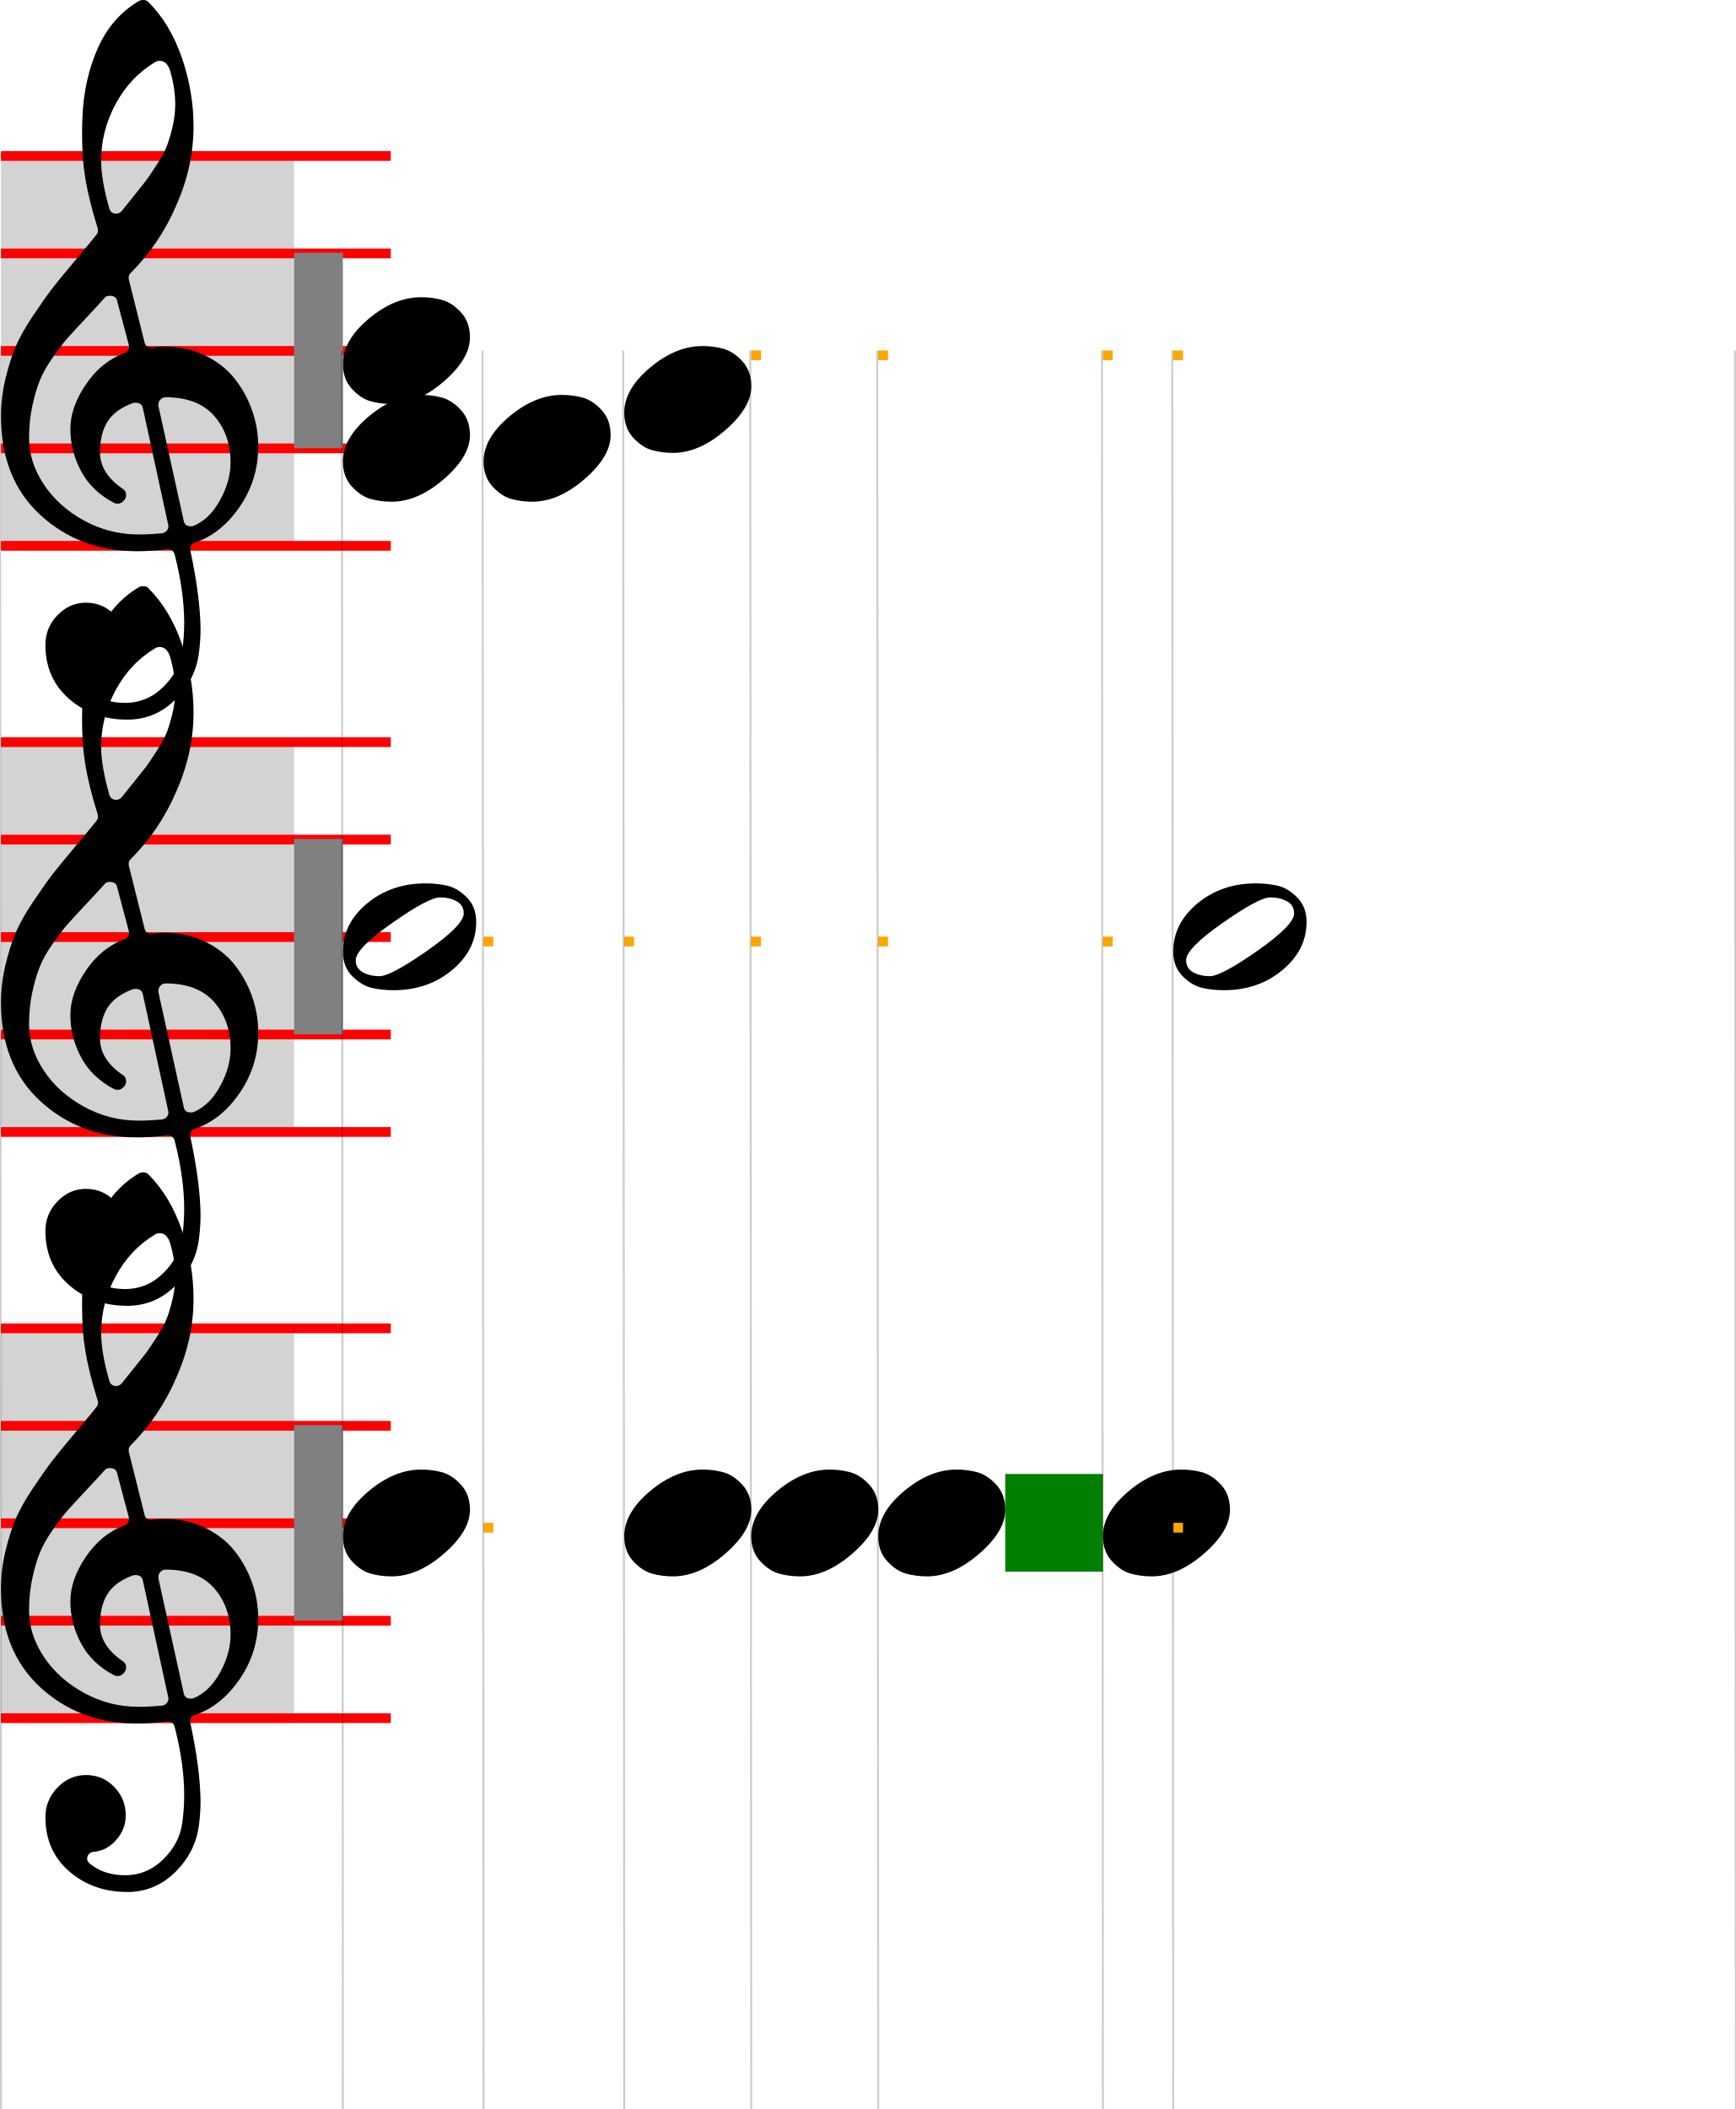
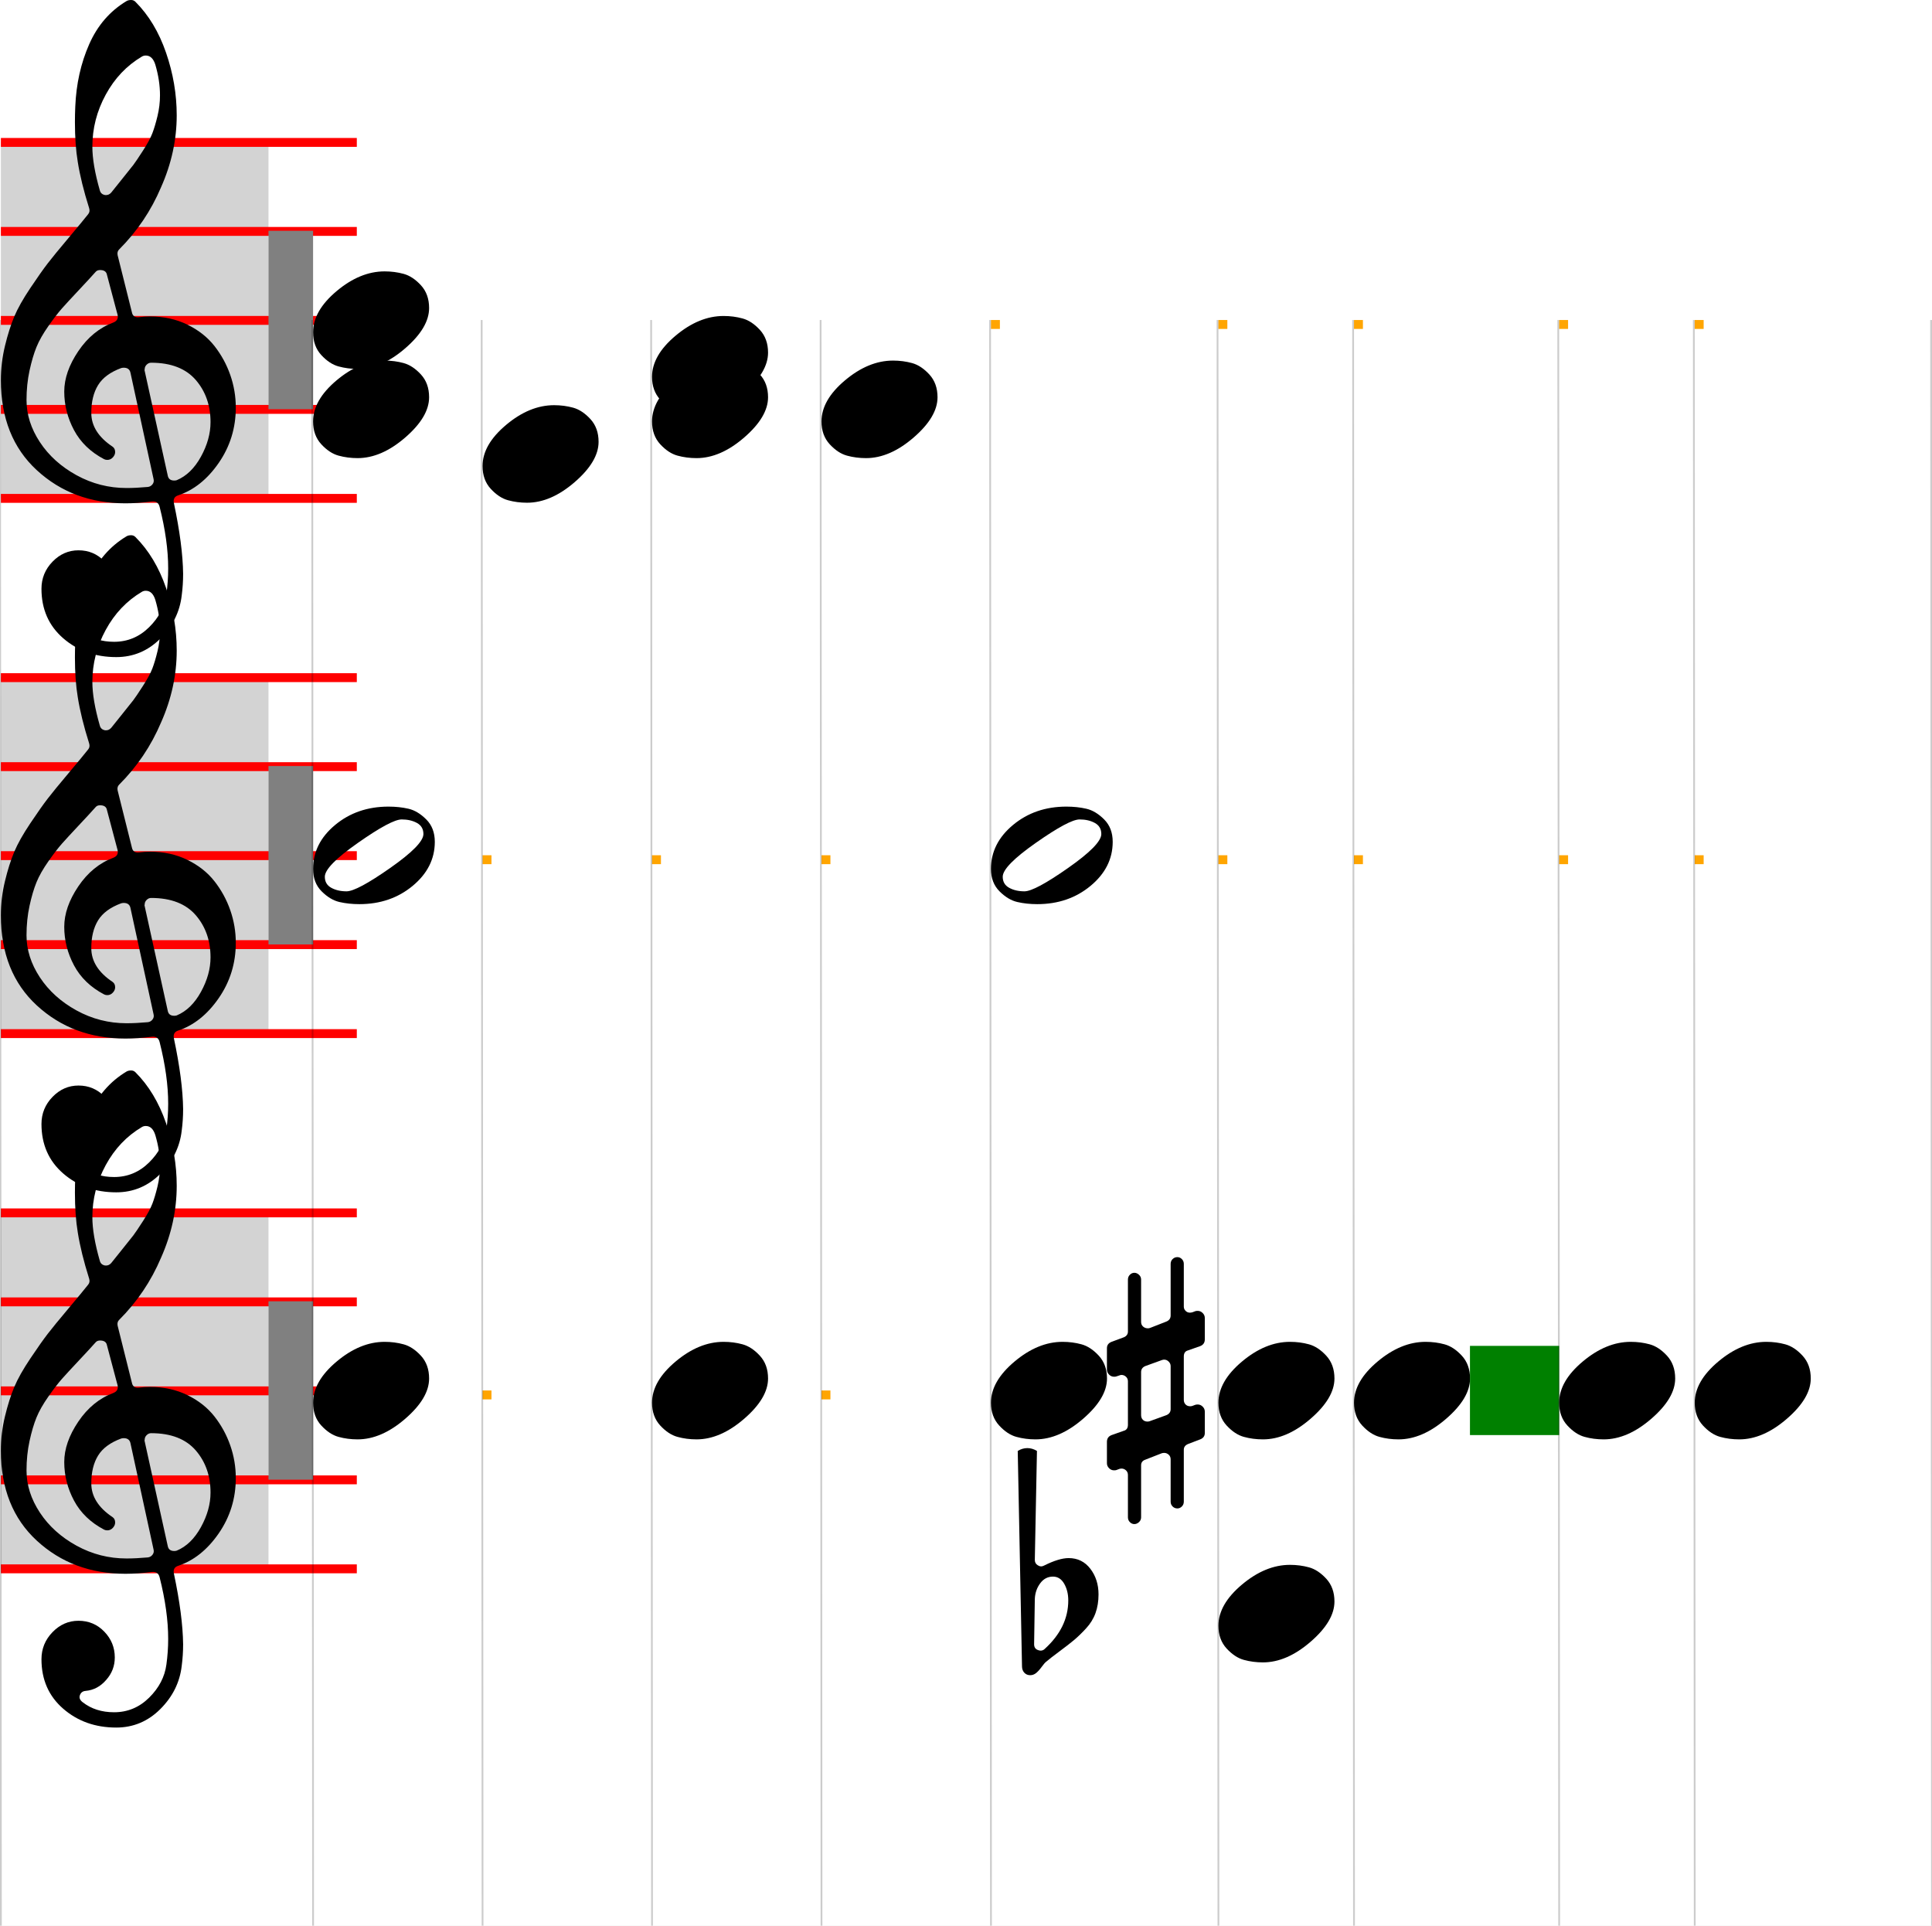
- <svg xmlns="http://www.w3.org/2000/svg" width="177.7" height="215.874" viewBox="0 0 177.7 215.874">
-   <rect x="0" y="0" width="177.7" height="215.874" fill="white" />
+ <svg xmlns="http://www.w3.org/2000/svg" width="216.6" height="215.874" viewBox="0 0 216.6 215.874">
+   <rect x="0" y="0" width="216.6" height="215.874" fill="white" />
  <rect x="0.1" y="15.874" width="30" height="40" fill="lightgray" />
  <path d="M 0.1 56.368 L 0.1 55.37 L 40.003 55.37 L 40.003 56.368 L 0.1 56.368 Z M 0.1 46.392 L 0.1 45.394 L 40.003 45.394 L 40.003 46.392 L 0.1 46.392 Z M 0.1 36.416 L 0.1 35.418 L 40.003 35.418 L 40.003 36.416 L 0.1 36.416 Z M 0.1 26.44 L 0.1 25.443 L 40.003 25.443 L 40.003 26.44 L 0.1 26.44 Z M 0.1 16.464 L 0.1 15.467 L 40.003 15.467 L 40.003 16.464 L 0.1 16.464 Z " fill="red" />
  <path d="M 9.996 23.343 Q 9.078 20.43 8.719 18.156 Q 8.4 16.241 8.4 13.687 Q 8.4 12.809 8.44 11.931 Q 8.599 8.14 9.996 4.968 Q 11.393 1.796 14.186 0.12 Q 14.385 0 14.705 0 Q 14.984 0 15.183 0.2 Q 17.418 2.434 18.615 5.906 Q 19.812 9.377 19.812 12.929 Q 19.812 17.039 18.056 20.989 Q 16.381 24.94 13.348 27.972 Q 13.108 28.212 13.188 28.611 L 14.784 34.995 Q 14.904 35.634 15.582 35.554 Q 16.221 35.474 16.819 35.474 Q 19.134 35.474 21.009 36.392 Q 22.885 37.31 24.042 38.786 Q 25.199 40.262 25.818 42.038 Q 26.436 43.814 26.436 45.689 Q 26.436 49.121 24.521 51.894 Q 22.605 54.667 19.932 55.545 Q 19.373 55.745 19.493 56.383 Q 20.491 61.092 20.53 64.324 Q 20.53 65.561 20.371 66.758 Q 20.052 69.511 17.977 71.586 Q 15.902 73.661 13.029 73.661 Q 9.517 73.661 7.083 71.547 Q 4.649 69.432 4.649 66 Q 4.649 64.244 5.886 62.967 Q 7.123 61.69 8.799 61.69 Q 10.515 61.69 11.692 62.907 Q 12.869 64.125 12.869 65.8 Q 12.869 67.237 11.911 68.314 Q 10.954 69.432 9.597 69.551 Q 9.118 69.591 8.959 70.03 Q 8.799 70.469 9.278 70.828 Q 10.714 71.946 12.789 71.946 Q 15.064 71.946 16.72 70.31 Q 18.376 68.674 18.655 66.599 Q 18.855 65.162 18.855 63.726 Q 18.855 60.613 17.897 56.822 Q 17.737 56.144 17.019 56.224 Q 15.423 56.423 14.066 56.423 Q 8.16 56.423 4.13 52.712 Q 0.1 49.001 0.1 42.617 Q 0.1 40.661 0.559 38.766 Q 1.018 36.871 1.596 35.494 Q 2.175 34.117 3.392 32.302 Q 4.609 30.486 5.347 29.528 Q 6.085 28.571 7.682 26.675 Q 9.278 24.78 9.876 24.022 Q 10.116 23.742 9.996 23.343 Z M 16.221 41.579 L 18.815 53.351 Q 18.934 53.869 19.533 53.869 Q 19.693 53.869 19.812 53.83 Q 21.448 53.151 22.526 51.196 Q 23.603 49.241 23.603 47.325 Q 23.603 44.532 21.967 42.617 Q 20.291 40.661 16.939 40.661 Q 16.66 40.661 16.44 40.881 Q 16.221 41.1 16.221 41.38 Q 16.181 41.499 16.221 41.579 Z M 10.714 30.486 Q 10.076 31.204 8.819 32.541 Q 7.562 33.878 6.943 34.576 Q 6.325 35.274 5.427 36.551 Q 4.529 37.828 4.09 38.906 Q 3.651 39.983 3.312 41.539 Q 2.973 43.096 2.973 44.851 Q 2.973 47.285 4.469 49.56 Q 5.966 51.834 8.579 53.271 Q 11.193 54.707 14.186 54.707 Q 15.263 54.707 16.58 54.588 Q 16.899 54.548 17.099 54.288 Q 17.298 54.029 17.218 53.71 L 14.625 41.779 Q 14.505 41.22 13.867 41.22 Q 13.747 41.22 13.587 41.26 Q 11.752 41.938 10.994 43.175 Q 10.235 44.412 10.235 46.288 Q 10.235 48.482 12.63 50.079 Q 12.909 50.278 12.909 50.677 Q 12.909 50.996 12.65 51.276 Q 12.39 51.555 12.031 51.555 Q 11.832 51.555 11.672 51.475 Q 9.397 50.278 8.3 48.223 Q 7.203 46.168 7.203 43.894 Q 7.203 41.699 8.779 39.365 Q 10.355 37.03 12.709 36.152 Q 13.308 35.913 13.188 35.314 L 11.991 30.805 Q 11.911 30.366 11.433 30.287 Q 10.954 30.207 10.714 30.486 Z M 17.418 7.262 Q 17.099 6.225 16.341 6.225 Q 16.101 6.225 15.902 6.345 Q 13.348 7.861 11.852 10.614 Q 10.355 13.368 10.355 16.44 Q 10.355 18.435 11.193 21.348 Q 11.313 21.787 11.792 21.867 Q 12.191 21.907 12.47 21.588 Q 12.59 21.428 13.607 20.171 Q 14.625 18.914 14.944 18.495 Q 15.263 18.076 16.021 16.899 Q 16.78 15.722 17.079 14.944 Q 17.378 14.166 17.657 13.008 Q 17.937 11.851 17.937 10.694 Q 17.937 9.018 17.418 7.262 Z " fill="black" />
  <path d="M 35.1 37.245 Q 35.1 34.851 37.734 32.637 Q 40.367 30.422 43.121 30.422 Q 44.238 30.422 45.255 30.701 Q 46.273 30.981 47.191 31.978 Q 48.108 32.976 48.108 34.532 Q 48.108 36.727 45.435 39.041 Q 42.761 41.356 40.088 41.356 Q 38.971 41.356 37.953 41.076 Q 36.936 40.797 36.018 39.799 Q 35.1 38.802 35.1 37.245 Z " fill="black" />
  <path d="M 35.1 47.245 Q 35.1 44.851 37.734 42.637 Q 40.367 40.422 43.121 40.422 Q 44.238 40.422 45.255 40.701 Q 46.273 40.981 47.191 41.978 Q 48.108 42.976 48.108 44.532 Q 48.108 46.727 45.435 49.041 Q 42.761 51.356 40.088 51.356 Q 38.971 51.356 37.953 51.076 Q 36.936 50.797 36.018 49.799 Q 35.1 48.802 35.1 47.245 Z " fill="black" />
  <rect x="30.1" y="25.874" width="5" height="20" fill="gray" />
-   <path d="M 49.5 47.245 Q 49.5 44.851 52.134 42.637 Q 54.767 40.422 57.521 40.422 Q 58.638 40.422 59.655 40.701 Q 60.673 40.981 61.591 41.978 Q 62.508 42.976 62.508 44.532 Q 62.508 46.727 59.835 49.041 Q 57.161 51.356 54.488 51.356 Q 53.371 51.356 52.353 51.076 Q 51.336 50.797 50.418 49.799 Q 49.5 48.802 49.5 47.245 Z " fill="black" />
-   <path d="M 63.9 42.245 Q 63.9 39.851 66.534 37.637 Q 69.167 35.422 71.921 35.422 Q 73.038 35.422 74.055 35.701 Q 75.073 35.981 75.991 36.978 Q 76.908 37.976 76.908 39.532 Q 76.908 41.727 74.235 44.041 Q 71.561 46.356 68.888 46.356 Q 67.771 46.356 66.753 46.076 Q 65.736 45.797 64.818 44.799 Q 63.9 43.802 63.9 42.245 Z " fill="black" />
-   <rect x="76.9" y="35.874" width="1" height="1" fill="orange" />
-   <rect x="89.9" y="35.874" width="1" height="1" fill="orange" />
-   <rect x="112.9" y="35.874" width="1" height="1" fill="orange" />
-   <rect x="120.1" y="35.874" width="1" height="1" fill="orange" />
+   <path d="M 54.1 52.245 Q 54.1 49.851 56.734 47.637 Q 59.367 45.422 62.121 45.422 Q 63.238 45.422 64.255 45.701 Q 65.273 45.981 66.191 46.978 Q 67.108 47.976 67.108 49.532 Q 67.108 51.727 64.435 54.041 Q 61.761 56.356 59.088 56.356 Q 57.971 56.356 56.953 56.076 Q 55.936 55.797 55.018 54.799 Q 54.1 53.802 54.1 52.245 Z " fill="black" />
+   <path d="M 73.1 42.245 Q 73.1 39.851 75.734 37.637 Q 78.367 35.422 81.121 35.422 Q 82.238 35.422 83.255 35.701 Q 84.273 35.981 85.191 36.978 Q 86.108 37.976 86.108 39.532 Q 86.108 41.727 83.435 44.041 Q 80.761 46.356 78.088 46.356 Q 76.971 46.356 75.953 46.076 Q 74.936 45.797 74.018 44.799 Q 73.1 43.802 73.1 42.245 Z " fill="black" />
+   <path d="M 73.1 47.245 Q 73.1 44.851 75.734 42.637 Q 78.367 40.422 81.121 40.422 Q 82.238 40.422 83.255 40.701 Q 84.273 40.981 85.191 41.978 Q 86.108 42.976 86.108 44.532 Q 86.108 46.727 83.435 49.041 Q 80.761 51.356 78.088 51.356 Q 76.971 51.356 75.953 51.076 Q 74.936 50.797 74.018 49.799 Q 73.1 48.802 73.1 47.245 Z " fill="black" />
+   <path d="M 92.1 47.245 Q 92.1 44.851 94.734 42.637 Q 97.367 40.422 100.121 40.422 Q 101.238 40.422 102.255 40.701 Q 103.273 40.981 104.191 41.978 Q 105.108 42.976 105.108 44.532 Q 105.108 46.727 102.435 49.041 Q 99.761 51.356 97.088 51.356 Q 95.971 51.356 94.953 51.076 Q 93.936 50.797 93.018 49.799 Q 92.1 48.802 92.1 47.245 Z " fill="black" />
+   <rect x="111.1" y="35.874" width="1" height="1" fill="orange" />
+   <rect x="136.6" y="35.874" width="1" height="1" fill="orange" />
+   <rect x="151.8" y="35.874" width="1" height="1" fill="orange" />
+   <rect x="174.8" y="35.874" width="1" height="1" fill="orange" />
+   <rect x="190" y="35.874" width="1" height="1" fill="orange" />
  <rect x="0.1" y="75.874" width="30" height="40" fill="lightgray" />
  <path d="M 0.1 116.368 L 0.1 115.37 L 40.003 115.37 L 40.003 116.368 L 0.1 116.368 Z M 0.1 106.392 L 0.1 105.394 L 40.003 105.394 L 40.003 106.392 L 0.1 106.392 Z M 0.1 96.416 L 0.1 95.418 L 40.003 95.418 L 40.003 96.416 L 0.1 96.416 Z M 0.1 86.44 L 0.1 85.443 L 40.003 85.443 L 40.003 86.44 L 0.1 86.44 Z M 0.1 76.464 L 0.1 75.467 L 40.003 75.467 L 40.003 76.464 L 0.1 76.464 Z " fill="red" />
  <path d="M 9.996 83.343 Q 9.078 80.43 8.719 78.156 Q 8.4 76.241 8.4 73.687 Q 8.4 72.809 8.44 71.931 Q 8.599 68.14 9.996 64.968 Q 11.393 61.796 14.186 60.12 Q 14.385 60 14.705 60 Q 14.984 60 15.183 60.2 Q 17.418 62.434 18.615 65.906 Q 19.812 69.377 19.812 72.929 Q 19.812 77.039 18.056 80.989 Q 16.381 84.94 13.348 87.972 Q 13.108 88.212 13.188 88.611 L 14.784 94.995 Q 14.904 95.634 15.582 95.554 Q 16.221 95.474 16.819 95.474 Q 19.134 95.474 21.009 96.392 Q 22.885 97.31 24.042 98.786 Q 25.199 100.262 25.818 102.038 Q 26.436 103.814 26.436 105.689 Q 26.436 109.121 24.521 111.894 Q 22.605 114.667 19.932 115.545 Q 19.373 115.745 19.493 116.383 Q 20.491 121.092 20.53 124.324 Q 20.53 125.561 20.371 126.758 Q 20.052 129.511 17.977 131.586 Q 15.902 133.661 13.029 133.661 Q 9.517 133.661 7.083 131.547 Q 4.649 129.432 4.649 126 Q 4.649 124.244 5.886 122.967 Q 7.123 121.69 8.799 121.69 Q 10.515 121.69 11.692 122.907 Q 12.869 124.125 12.869 125.8 Q 12.869 127.237 11.911 128.314 Q 10.954 129.432 9.597 129.551 Q 9.118 129.591 8.959 130.03 Q 8.799 130.469 9.278 130.828 Q 10.714 131.946 12.789 131.946 Q 15.064 131.946 16.72 130.31 Q 18.376 128.674 18.655 126.599 Q 18.855 125.162 18.855 123.726 Q 18.855 120.613 17.897 116.822 Q 17.737 116.144 17.019 116.224 Q 15.423 116.423 14.066 116.423 Q 8.16 116.423 4.13 112.712 Q 0.1 109.001 0.1 102.617 Q 0.1 100.661 0.559 98.766 Q 1.018 96.871 1.596 95.494 Q 2.175 94.117 3.392 92.302 Q 4.609 90.486 5.347 89.528 Q 6.085 88.571 7.682 86.675 Q 9.278 84.78 9.876 84.022 Q 10.116 83.742 9.996 83.343 Z M 16.221 101.579 L 18.815 113.351 Q 18.934 113.869 19.533 113.869 Q 19.693 113.869 19.812 113.83 Q 21.448 113.151 22.526 111.196 Q 23.603 109.241 23.603 107.325 Q 23.603 104.532 21.967 102.617 Q 20.291 100.661 16.939 100.661 Q 16.66 100.661 16.44 100.881 Q 16.221 101.1 16.221 101.38 Q 16.181 101.499 16.221 101.579 Z M 10.714 90.486 Q 10.076 91.204 8.819 92.541 Q 7.562 93.878 6.943 94.576 Q 6.325 95.274 5.427 96.551 Q 4.529 97.828 4.09 98.906 Q 3.651 99.983 3.312 101.539 Q 2.973 103.096 2.973 104.851 Q 2.973 107.285 4.469 109.56 Q 5.966 111.834 8.579 113.271 Q 11.193 114.707 14.186 114.707 Q 15.263 114.707 16.58 114.588 Q 16.899 114.548 17.099 114.288 Q 17.298 114.029 17.218 113.71 L 14.625 101.779 Q 14.505 101.22 13.867 101.22 Q 13.747 101.22 13.587 101.26 Q 11.752 101.938 10.994 103.175 Q 10.235 104.412 10.235 106.288 Q 10.235 108.482 12.63 110.079 Q 12.909 110.278 12.909 110.677 Q 12.909 110.996 12.65 111.276 Q 12.39 111.555 12.031 111.555 Q 11.832 111.555 11.672 111.475 Q 9.397 110.278 8.3 108.223 Q 7.203 106.168 7.203 103.894 Q 7.203 101.699 8.779 99.365 Q 10.355 97.03 12.709 96.152 Q 13.308 95.913 13.188 95.314 L 11.991 90.805 Q 11.911 90.366 11.433 90.287 Q 10.954 90.207 10.714 90.486 Z M 17.418 67.262 Q 17.099 66.225 16.341 66.225 Q 16.101 66.225 15.902 66.345 Q 13.348 67.861 11.852 70.614 Q 10.355 73.368 10.355 76.44 Q 10.355 78.435 11.193 81.348 Q 11.313 81.787 11.792 81.867 Q 12.191 81.907 12.47 81.588 Q 12.59 81.428 13.607 80.171 Q 14.625 78.914 14.944 78.495 Q 15.263 78.076 16.021 76.899 Q 16.78 75.722 17.079 74.944 Q 17.378 74.166 17.657 73.008 Q 17.937 71.851 17.937 70.694 Q 17.937 69.018 17.418 67.262 Z " fill="black" />
  <path d="M 45.036 91.859 Q 43.879 91.859 40.148 94.472 Q 36.417 97.086 36.417 98.283 Q 36.417 99.121 37.135 99.52 Q 37.853 99.919 38.851 99.919 Q 40.008 99.919 43.739 97.305 Q 47.47 94.692 47.47 93.495 Q 47.47 92.657 46.752 92.258 Q 46.033 91.859 45.036 91.859 Z M 35.1 97.405 Q 35.1 94.532 37.574 92.477 Q 40.048 90.422 43.559 90.422 Q 44.757 90.422 45.794 90.661 Q 46.832 90.901 47.789 91.859 Q 48.747 92.816 48.747 94.372 Q 48.747 97.245 46.273 99.3 Q 43.799 101.356 40.287 101.356 Q 39.09 101.356 38.053 101.116 Q 37.015 100.877 36.058 99.919 Q 35.1 98.961 35.1 97.405 Z " fill="black" />
  <rect x="30.1" y="85.874" width="5" height="20" fill="gray" />
-   <rect x="49.5" y="95.874" width="1" height="1" fill="orange" />
-   <rect x="63.9" y="95.874" width="1" height="1" fill="orange" />
-   <rect x="76.9" y="95.874" width="1" height="1" fill="orange" />
-   <rect x="89.9" y="95.874" width="1" height="1" fill="orange" />
-   <rect x="112.9" y="95.874" width="1" height="1" fill="orange" />
-   <path d="M 130.036 91.859 Q 128.879 91.859 125.148 94.472 Q 121.417 97.086 121.417 98.283 Q 121.417 99.121 122.135 99.52 Q 122.853 99.919 123.851 99.919 Q 125.008 99.919 128.739 97.305 Q 132.47 94.692 132.47 93.495 Q 132.47 92.657 131.752 92.258 Q 131.034 91.859 130.036 91.859 Z M 120.1 97.405 Q 120.1 94.532 122.574 92.477 Q 125.048 90.422 128.56 90.422 Q 129.757 90.422 130.794 90.661 Q 131.832 90.901 132.789 91.859 Q 133.747 92.816 133.747 94.372 Q 133.747 97.245 131.273 99.3 Q 128.799 101.356 125.287 101.356 Q 124.09 101.356 123.053 101.116 Q 122.015 100.877 121.058 99.919 Q 120.1 98.961 120.1 97.405 Z " fill="black" />
+   <rect x="54.1" y="95.874" width="1" height="1" fill="orange" />
+   <rect x="73.1" y="95.874" width="1" height="1" fill="orange" />
+   <rect x="92.1" y="95.874" width="1" height="1" fill="orange" />
+   <path d="M 121.036 91.859 Q 119.879 91.859 116.148 94.472 Q 112.417 97.086 112.417 98.283 Q 112.417 99.121 113.135 99.52 Q 113.853 99.919 114.851 99.919 Q 116.008 99.919 119.739 97.305 Q 123.47 94.692 123.47 93.495 Q 123.47 92.657 122.752 92.258 Q 122.033 91.859 121.036 91.859 Z M 111.1 97.405 Q 111.1 94.532 113.574 92.477 Q 116.048 90.422 119.559 90.422 Q 120.757 90.422 121.794 90.661 Q 122.832 90.901 123.789 91.859 Q 124.747 92.816 124.747 94.372 Q 124.747 97.245 122.273 99.3 Q 119.799 101.356 116.287 101.356 Q 115.09 101.356 114.053 101.116 Q 113.015 100.877 112.058 99.919 Q 111.1 98.961 111.1 97.405 Z " fill="black" />
+   <rect x="136.6" y="95.874" width="1" height="1" fill="orange" />
+   <rect x="151.8" y="95.874" width="1" height="1" fill="orange" />
+   <rect x="174.8" y="95.874" width="1" height="1" fill="orange" />
+   <rect x="190" y="95.874" width="1" height="1" fill="orange" />
  <rect x="0.1" y="135.874" width="30" height="40" fill="lightgray" />
  <path d="M 0.1 176.368 L 0.1 175.37 L 40.003 175.37 L 40.003 176.368 L 0.1 176.368 Z M 0.1 166.392 L 0.1 165.394 L 40.003 165.394 L 40.003 166.392 L 0.1 166.392 Z M 0.1 156.416 L 0.1 155.418 L 40.003 155.418 L 40.003 156.416 L 0.1 156.416 Z M 0.1 146.44 L 0.1 145.443 L 40.003 145.443 L 40.003 146.44 L 0.1 146.44 Z M 0.1 136.464 L 0.1 135.467 L 40.003 135.467 L 40.003 136.464 L 0.1 136.464 Z " fill="red" />
  <path d="M 9.996 143.343 Q 9.078 140.43 8.719 138.156 Q 8.4 136.241 8.4 133.687 Q 8.4 132.809 8.44 131.931 Q 8.599 128.14 9.996 124.968 Q 11.393 121.796 14.186 120.12 Q 14.385 120 14.705 120 Q 14.984 120 15.183 120.2 Q 17.418 122.434 18.615 125.906 Q 19.812 129.377 19.812 132.929 Q 19.812 137.039 18.056 140.989 Q 16.381 144.94 13.348 147.972 Q 13.108 148.212 13.188 148.611 L 14.784 154.995 Q 14.904 155.634 15.582 155.554 Q 16.221 155.474 16.819 155.474 Q 19.134 155.474 21.009 156.392 Q 22.885 157.31 24.042 158.786 Q 25.199 160.262 25.818 162.038 Q 26.436 163.814 26.436 165.689 Q 26.436 169.121 24.521 171.894 Q 22.605 174.667 19.932 175.545 Q 19.373 175.745 19.493 176.383 Q 20.491 181.092 20.53 184.324 Q 20.53 185.561 20.371 186.758 Q 20.052 189.511 17.977 191.586 Q 15.902 193.661 13.029 193.661 Q 9.517 193.661 7.083 191.547 Q 4.649 189.432 4.649 186 Q 4.649 184.244 5.886 182.967 Q 7.123 181.69 8.799 181.69 Q 10.515 181.69 11.692 182.907 Q 12.869 184.125 12.869 185.8 Q 12.869 187.237 11.911 188.314 Q 10.954 189.432 9.597 189.551 Q 9.118 189.591 8.959 190.03 Q 8.799 190.469 9.278 190.828 Q 10.714 191.946 12.789 191.946 Q 15.064 191.946 16.72 190.31 Q 18.376 188.674 18.655 186.599 Q 18.855 185.162 18.855 183.726 Q 18.855 180.613 17.897 176.822 Q 17.737 176.144 17.019 176.224 Q 15.423 176.423 14.066 176.423 Q 8.16 176.423 4.13 172.712 Q 0.1 169.001 0.1 162.617 Q 0.1 160.661 0.559 158.766 Q 1.018 156.871 1.596 155.494 Q 2.175 154.117 3.392 152.302 Q 4.609 150.486 5.347 149.528 Q 6.085 148.571 7.682 146.675 Q 9.278 144.78 9.876 144.022 Q 10.116 143.742 9.996 143.343 Z M 16.221 161.579 L 18.815 173.351 Q 18.934 173.869 19.533 173.869 Q 19.693 173.869 19.812 173.829 Q 21.448 173.151 22.526 171.196 Q 23.603 169.241 23.603 167.325 Q 23.603 164.532 21.967 162.617 Q 20.291 160.661 16.939 160.661 Q 16.66 160.661 16.44 160.881 Q 16.221 161.1 16.221 161.38 Q 16.181 161.499 16.221 161.579 Z M 10.714 150.486 Q 10.076 151.204 8.819 152.541 Q 7.562 153.878 6.943 154.576 Q 6.325 155.274 5.427 156.551 Q 4.529 157.828 4.09 158.906 Q 3.651 159.983 3.312 161.539 Q 2.973 163.096 2.973 164.851 Q 2.973 167.285 4.469 169.56 Q 5.966 171.834 8.579 173.271 Q 11.193 174.707 14.186 174.707 Q 15.263 174.707 16.58 174.588 Q 16.899 174.548 17.099 174.288 Q 17.298 174.029 17.218 173.71 L 14.625 161.779 Q 14.505 161.22 13.867 161.22 Q 13.747 161.22 13.587 161.26 Q 11.752 161.938 10.994 163.175 Q 10.235 164.412 10.235 166.288 Q 10.235 168.482 12.63 170.079 Q 12.909 170.278 12.909 170.677 Q 12.909 170.996 12.65 171.276 Q 12.39 171.555 12.031 171.555 Q 11.832 171.555 11.672 171.475 Q 9.397 170.278 8.3 168.223 Q 7.203 166.168 7.203 163.894 Q 7.203 161.699 8.779 159.365 Q 10.355 157.03 12.709 156.152 Q 13.308 155.913 13.188 155.314 L 11.991 150.805 Q 11.911 150.366 11.433 150.287 Q 10.954 150.207 10.714 150.486 Z M 17.418 127.262 Q 17.099 126.225 16.341 126.225 Q 16.101 126.225 15.902 126.345 Q 13.348 127.861 11.852 130.614 Q 10.355 133.368 10.355 136.44 Q 10.355 138.435 11.193 141.348 Q 11.313 141.787 11.792 141.867 Q 12.191 141.907 12.47 141.588 Q 12.59 141.428 13.607 140.171 Q 14.625 138.914 14.944 138.495 Q 15.263 138.076 16.021 136.899 Q 16.78 135.722 17.079 134.944 Q 17.378 134.166 17.657 133.008 Q 17.937 131.851 17.937 130.694 Q 17.937 129.018 17.418 127.262 Z " fill="black" />
  <path d="M 35.1 157.245 Q 35.1 154.851 37.734 152.637 Q 40.367 150.422 43.121 150.422 Q 44.238 150.422 45.255 150.701 Q 46.273 150.981 47.191 151.978 Q 48.108 152.976 48.108 154.532 Q 48.108 156.727 45.435 159.041 Q 42.761 161.356 40.088 161.356 Q 38.971 161.356 37.953 161.076 Q 36.936 160.797 36.018 159.799 Q 35.1 158.802 35.1 157.245 Z " fill="black" />
  <rect x="30.1" y="145.874" width="5" height="20" fill="gray" />
-   <rect x="49.5" y="155.874" width="1" height="1" fill="orange" />
-   <path d="M 63.9 157.245 Q 63.9 154.851 66.534 152.637 Q 69.167 150.422 71.921 150.422 Q 73.038 150.422 74.055 150.701 Q 75.073 150.981 75.991 151.978 Q 76.908 152.976 76.908 154.532 Q 76.908 156.727 74.235 159.041 Q 71.561 161.356 68.888 161.356 Q 67.771 161.356 66.753 161.076 Q 65.736 160.797 64.818 159.799 Q 63.9 158.802 63.9 157.245 Z " fill="black" />
-   <path d="M 76.9 157.245 Q 76.9 154.851 79.534 152.637 Q 82.167 150.422 84.921 150.422 Q 86.038 150.422 87.055 150.701 Q 88.073 150.981 88.991 151.978 Q 89.908 152.976 89.908 154.532 Q 89.908 156.727 87.235 159.041 Q 84.561 161.356 81.888 161.356 Q 80.771 161.356 79.753 161.076 Q 78.736 160.797 77.818 159.799 Q 76.9 158.802 76.9 157.245 Z " fill="black" />
-   <path d="M 89.9 157.245 Q 89.9 154.851 92.534 152.637 Q 95.167 150.422 97.921 150.422 Q 99.038 150.422 100.055 150.701 Q 101.073 150.981 101.991 151.978 Q 102.908 152.976 102.908 154.532 Q 102.908 156.727 100.235 159.041 Q 97.561 161.356 94.888 161.356 Q 93.771 161.356 92.753 161.076 Q 91.736 160.797 90.818 159.799 Q 89.9 158.802 89.9 157.245 Z " fill="black" />
-   <rect x="102.9" y="150.874" width="10" height="10" fill="green" />
-   <path d="M 112.9 157.245 Q 112.9 154.851 115.534 152.637 Q 118.167 150.422 120.921 150.422 Q 122.038 150.422 123.055 150.701 Q 124.073 150.981 124.991 151.978 Q 125.908 152.976 125.908 154.532 Q 125.908 156.727 123.235 159.041 Q 120.561 161.356 117.888 161.356 Q 116.771 161.356 115.753 161.076 Q 114.736 160.797 113.818 159.799 Q 112.9 158.802 112.9 157.245 Z " fill="black" />
-   <rect x="120.1" y="155.874" width="1" height="1" fill="orange" />
+   <rect x="54.1" y="155.874" width="1" height="1" fill="orange" />
+   <path d="M 73.1 157.245 Q 73.1 154.851 75.734 152.637 Q 78.367 150.422 81.121 150.422 Q 82.238 150.422 83.255 150.701 Q 84.273 150.981 85.191 151.978 Q 86.108 152.976 86.108 154.532 Q 86.108 156.727 83.435 159.041 Q 80.761 161.356 78.088 161.356 Q 76.971 161.356 75.953 161.076 Q 74.936 160.797 74.018 159.799 Q 73.1 158.802 73.1 157.245 Z " fill="black" />
+   <rect x="92.1" y="155.874" width="1" height="1" fill="orange" />
+   <path d="M 111.1 157.245 Q 111.1 154.851 113.734 152.637 Q 116.367 150.422 119.121 150.422 Q 120.238 150.422 121.255 150.701 Q 122.273 150.981 123.191 151.978 Q 124.108 152.976 124.108 154.532 Q 124.108 156.727 121.435 159.041 Q 118.761 161.356 116.088 161.356 Q 114.971 161.356 113.953 161.076 Q 112.936 160.797 112.018 159.799 Q 111.1 158.802 111.1 157.245 Z " fill="black" />
+   <path d="M 136.6 157.245 Q 136.6 154.851 139.234 152.637 Q 141.867 150.422 144.621 150.422 Q 145.738 150.422 146.755 150.701 Q 147.773 150.981 148.691 151.978 Q 149.608 152.976 149.608 154.532 Q 149.608 156.727 146.935 159.041 Q 144.261 161.356 141.588 161.356 Q 140.471 161.356 139.453 161.076 Q 138.436 160.797 137.518 159.799 Q 136.6 158.802 136.6 157.245 Z " fill="black" />
+   <path d="M 136.6 182.245 Q 136.6 179.851 139.234 177.637 Q 141.867 175.422 144.621 175.422 Q 145.738 175.422 146.755 175.701 Q 147.773 175.981 148.691 176.978 Q 149.608 177.976 149.608 179.532 Q 149.608 181.727 146.935 184.041 Q 144.261 186.356 141.588 186.356 Q 140.471 186.356 139.453 186.076 Q 138.436 185.797 137.518 184.799 Q 136.6 183.802 136.6 182.245 Z " fill="black" />
+   <path d="M 132.719 152.058 L 132.719 156.926 Q 132.719 157.245 132.919 157.445 Q 133.118 157.644 133.437 157.644 Q 133.557 157.644 133.677 157.605 L 133.996 157.485 Q 134.116 157.445 134.275 157.445 Q 134.595 157.445 134.834 157.684 Q 135.073 157.924 135.073 158.243 L 135.073 160.637 Q 135.073 161.156 134.555 161.356 L 133.198 161.874 Q 132.719 162.074 132.719 162.513 L 132.719 168.339 Q 132.719 168.658 132.5 168.877 Q 132.28 169.097 132.001 169.097 Q 131.682 169.097 131.462 168.877 Q 131.243 168.658 131.243 168.339 L 131.243 163.59 Q 131.243 163.271 131.023 163.071 Q 130.804 162.872 130.524 162.872 Q 130.365 162.872 130.245 162.912 L 128.41 163.63 Q 127.931 163.79 127.931 164.268 L 127.931 170.094 Q 127.931 170.414 127.691 170.633 Q 127.452 170.852 127.173 170.852 Q 126.893 170.852 126.674 170.633 Q 126.454 170.414 126.454 170.094 L 126.454 165.346 Q 126.454 165.027 126.235 164.827 Q 126.015 164.628 125.736 164.628 Q 125.616 164.628 125.497 164.667 L 125.177 164.787 Q 125.098 164.827 124.898 164.827 Q 124.579 164.827 124.339 164.588 Q 124.1 164.348 124.1 164.029 L 124.1 161.635 Q 124.1 161.076 124.619 160.877 L 125.975 160.398 Q 126.454 160.278 126.454 159.719 L 126.454 154.851 Q 126.454 154.532 126.235 154.333 Q 126.015 154.133 125.736 154.133 Q 125.616 154.133 125.537 154.173 L 125.177 154.293 Q 125.098 154.333 124.898 154.333 Q 124.579 154.333 124.339 154.093 Q 124.1 153.854 124.1 153.534 L 124.1 151.14 Q 124.1 150.622 124.619 150.422 L 126.015 149.903 Q 126.454 149.704 126.454 149.265 L 126.454 143.439 Q 126.454 143.12 126.674 142.9 Q 126.893 142.681 127.173 142.681 Q 127.452 142.681 127.691 142.9 Q 127.931 143.12 127.931 143.439 L 127.931 148.187 Q 127.931 148.507 128.15 148.706 Q 128.37 148.906 128.689 148.906 Q 128.809 148.906 128.928 148.866 L 130.764 148.148 Q 131.243 147.948 131.243 147.469 L 131.243 141.683 Q 131.243 141.364 131.462 141.144 Q 131.682 140.925 132.001 140.925 Q 132.28 140.925 132.5 141.144 Q 132.719 141.364 132.719 141.683 L 132.719 146.472 Q 132.719 146.751 132.919 146.95 Q 133.118 147.15 133.397 147.15 Q 133.517 147.15 133.677 147.11 L 133.996 146.99 Q 134.076 146.95 134.275 146.95 Q 134.595 146.95 134.834 147.19 Q 135.073 147.429 135.073 147.748 L 135.073 150.143 Q 135.073 150.701 134.555 150.901 L 133.198 151.38 Q 132.719 151.499 132.719 152.058 Z M 131.243 157.964 L 131.243 153.135 Q 131.243 152.856 131.023 152.637 Q 130.804 152.417 130.524 152.417 Q 130.405 152.417 130.285 152.457 L 128.41 153.135 Q 127.931 153.335 127.931 153.814 L 127.931 158.642 Q 127.931 158.961 128.13 159.161 Q 128.33 159.36 128.649 159.36 Q 128.769 159.36 128.888 159.32 L 130.764 158.642 Q 131.243 158.443 131.243 157.964 Z " fill="black" />
+   <path d="M 115.936 184.32 Q 115.936 184.799 116.335 184.959 Q 116.813 185.158 117.133 184.839 Q 119.766 182.445 119.766 179.412 Q 119.766 178.335 119.307 177.537 Q 118.848 176.739 118.05 176.739 Q 117.173 176.739 116.614 177.497 Q 116.055 178.255 116.015 179.253 L 115.936 184.32 Z M 117.053 175.502 Q 118.729 174.664 119.806 174.664 Q 121.322 174.664 122.24 175.861 Q 123.158 177.058 123.158 178.734 Q 123.158 179.891 122.819 180.829 Q 122.48 181.767 121.761 182.545 Q 121.043 183.323 120.425 183.842 Q 119.806 184.36 118.809 185.099 Q 117.811 185.837 117.292 186.276 Q 117.093 186.435 116.774 186.874 Q 116.454 187.313 116.155 187.553 Q 115.856 187.792 115.497 187.792 Q 115.098 187.792 114.838 187.513 Q 114.579 187.233 114.579 186.794 L 114.1 162.653 Q 114.619 162.334 115.177 162.334 Q 115.736 162.334 116.255 162.653 L 116.015 174.863 Q 116.015 175.262 116.335 175.462 Q 116.694 175.701 117.053 175.502 Z " fill="black" />
+   <path d="M 151.8 157.245 Q 151.8 154.851 154.434 152.637 Q 157.067 150.422 159.821 150.422 Q 160.938 150.422 161.955 150.701 Q 162.973 150.981 163.891 151.978 Q 164.808 152.976 164.808 154.532 Q 164.808 156.727 162.135 159.041 Q 159.461 161.356 156.788 161.356 Q 155.671 161.356 154.653 161.076 Q 153.636 160.797 152.718 159.799 Q 151.8 158.802 151.8 157.245 Z " fill="black" />
+   <rect x="164.8" y="150.874" width="10" height="10" fill="green" />
+   <path d="M 174.8 157.245 Q 174.8 154.851 177.434 152.637 Q 180.067 150.422 182.821 150.422 Q 183.938 150.422 184.955 150.701 Q 185.973 150.981 186.891 151.978 Q 187.808 152.976 187.808 154.532 Q 187.808 156.727 185.135 159.041 Q 182.461 161.356 179.788 161.356 Q 178.671 161.356 177.653 161.076 Q 176.636 160.797 175.718 159.799 Q 174.8 158.802 174.8 157.245 Z " fill="black" />
+   <path d="M 190 157.245 Q 190 154.851 192.634 152.637 Q 195.267 150.422 198.021 150.422 Q 199.138 150.422 200.155 150.701 Q 201.173 150.981 202.091 151.978 Q 203.008 152.976 203.008 154.532 Q 203.008 156.727 200.335 159.041 Q 197.661 161.356 194.988 161.356 Q 193.871 161.356 192.853 161.076 Q 191.836 160.797 190.918 159.799 Q 190 158.802 190 157.245 Z " fill="black" />
  <line x1="0" y1="35.874" x2="0.1" y2="215.874" stroke="rgba(0,0,0,0.2)" stroke-width="0.2" />
  <line x1="35" y1="35.874" x2="35.1" y2="215.874" stroke="rgba(0,0,0,0.2)" stroke-width="0.2" />
-   <line x1="49.4" y1="35.874" x2="49.5" y2="215.874" stroke="rgba(0,0,0,0.2)" stroke-width="0.2" />
-   <line x1="63.8" y1="35.874" x2="63.9" y2="215.874" stroke="rgba(0,0,0,0.2)" stroke-width="0.2" />
-   <line x1="76.8" y1="35.874" x2="76.9" y2="215.874" stroke="rgba(0,0,0,0.2)" stroke-width="0.2" />
-   <line x1="89.8" y1="35.874" x2="89.9" y2="215.874" stroke="rgba(0,0,0,0.2)" stroke-width="0.2" />
-   <line x1="112.8" y1="35.874" x2="112.9" y2="215.874" stroke="rgba(0,0,0,0.2)" stroke-width="0.2" />
-   <line x1="120" y1="35.874" x2="120.1" y2="215.874" stroke="rgba(0,0,0,0.2)" stroke-width="0.2" />
-   <line x1="177.6" y1="35.874" x2="177.7" y2="215.874" stroke="rgba(0,0,0,0.2)" stroke-width="0.2" />
+   <line x1="54" y1="35.874" x2="54.1" y2="215.874" stroke="rgba(0,0,0,0.2)" stroke-width="0.2" />
+   <line x1="73" y1="35.874" x2="73.1" y2="215.874" stroke="rgba(0,0,0,0.2)" stroke-width="0.2" />
+   <line x1="92" y1="35.874" x2="92.1" y2="215.874" stroke="rgba(0,0,0,0.2)" stroke-width="0.2" />
+   <line x1="111" y1="35.874" x2="111.1" y2="215.874" stroke="rgba(0,0,0,0.2)" stroke-width="0.2" />
+   <line x1="136.5" y1="35.874" x2="136.6" y2="215.874" stroke="rgba(0,0,0,0.2)" stroke-width="0.2" />
+   <line x1="151.7" y1="35.874" x2="151.8" y2="215.874" stroke="rgba(0,0,0,0.2)" stroke-width="0.2" />
+   <line x1="174.7" y1="35.874" x2="174.8" y2="215.874" stroke="rgba(0,0,0,0.2)" stroke-width="0.2" />
+   <line x1="189.9" y1="35.874" x2="190" y2="215.874" stroke="rgba(0,0,0,0.2)" stroke-width="0.2" />
+   <line x1="216.5" y1="35.874" x2="216.6" y2="215.874" stroke="rgba(0,0,0,0.2)" stroke-width="0.2" />
</svg>
